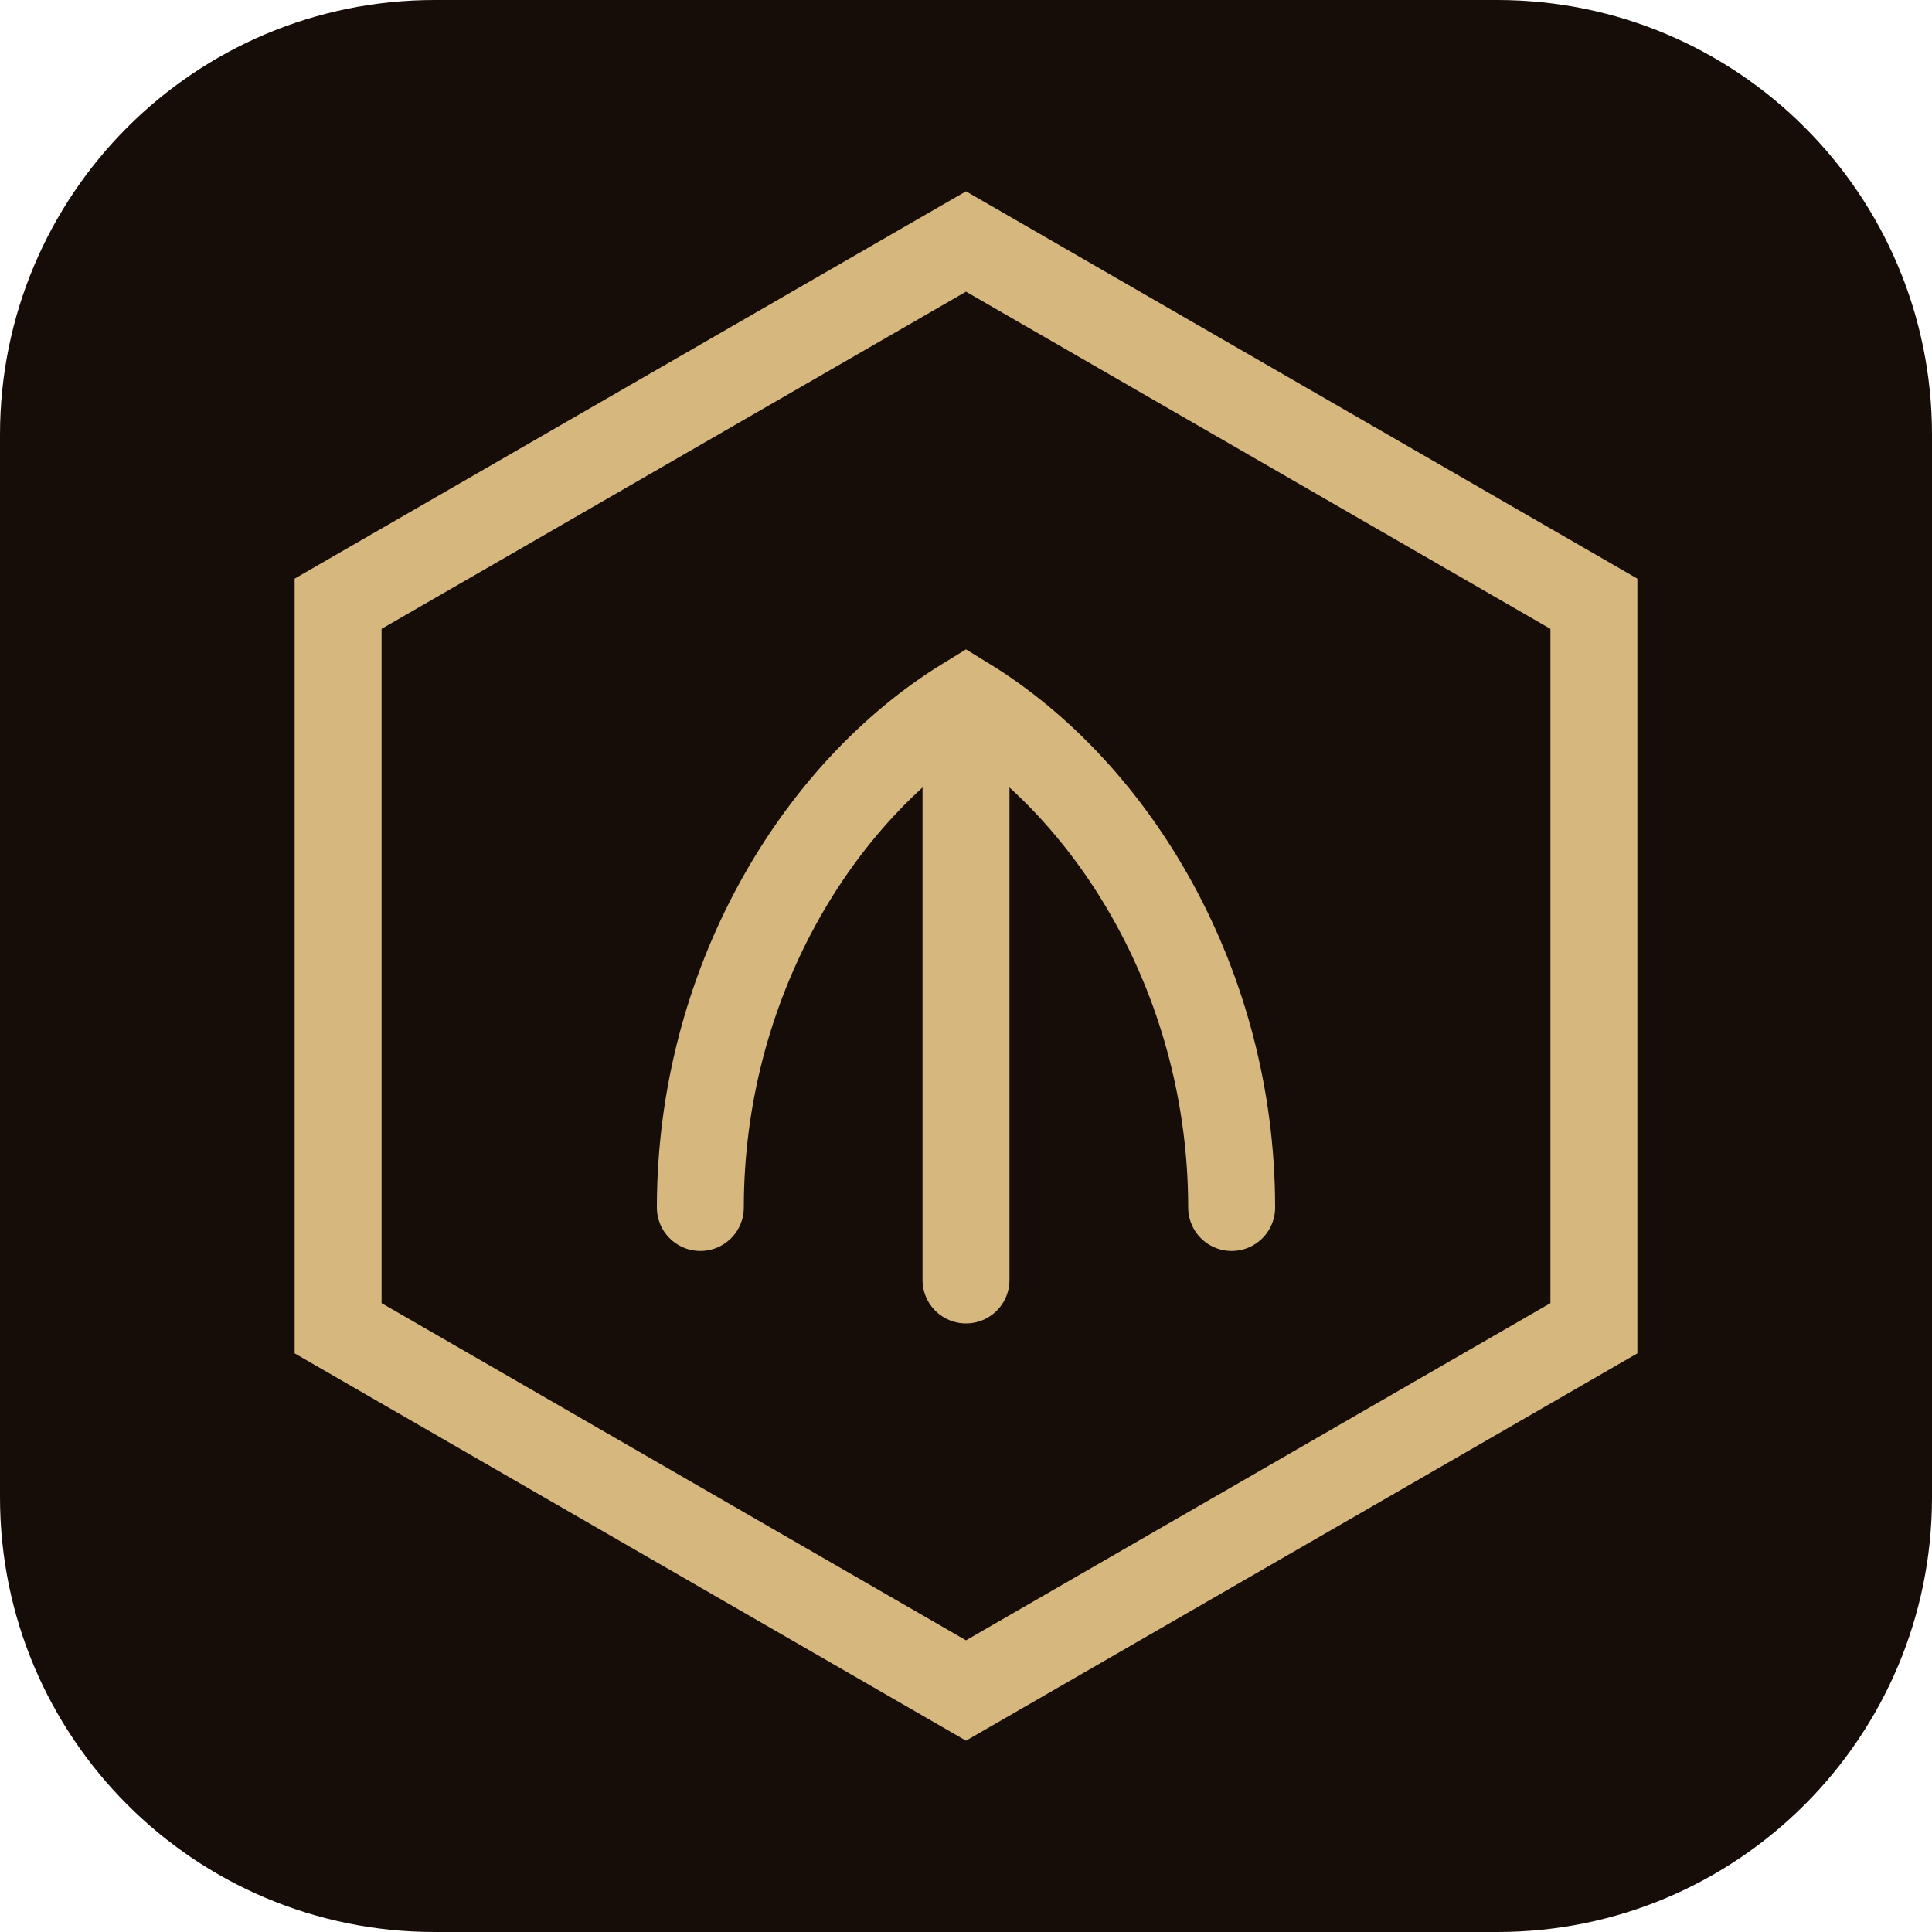
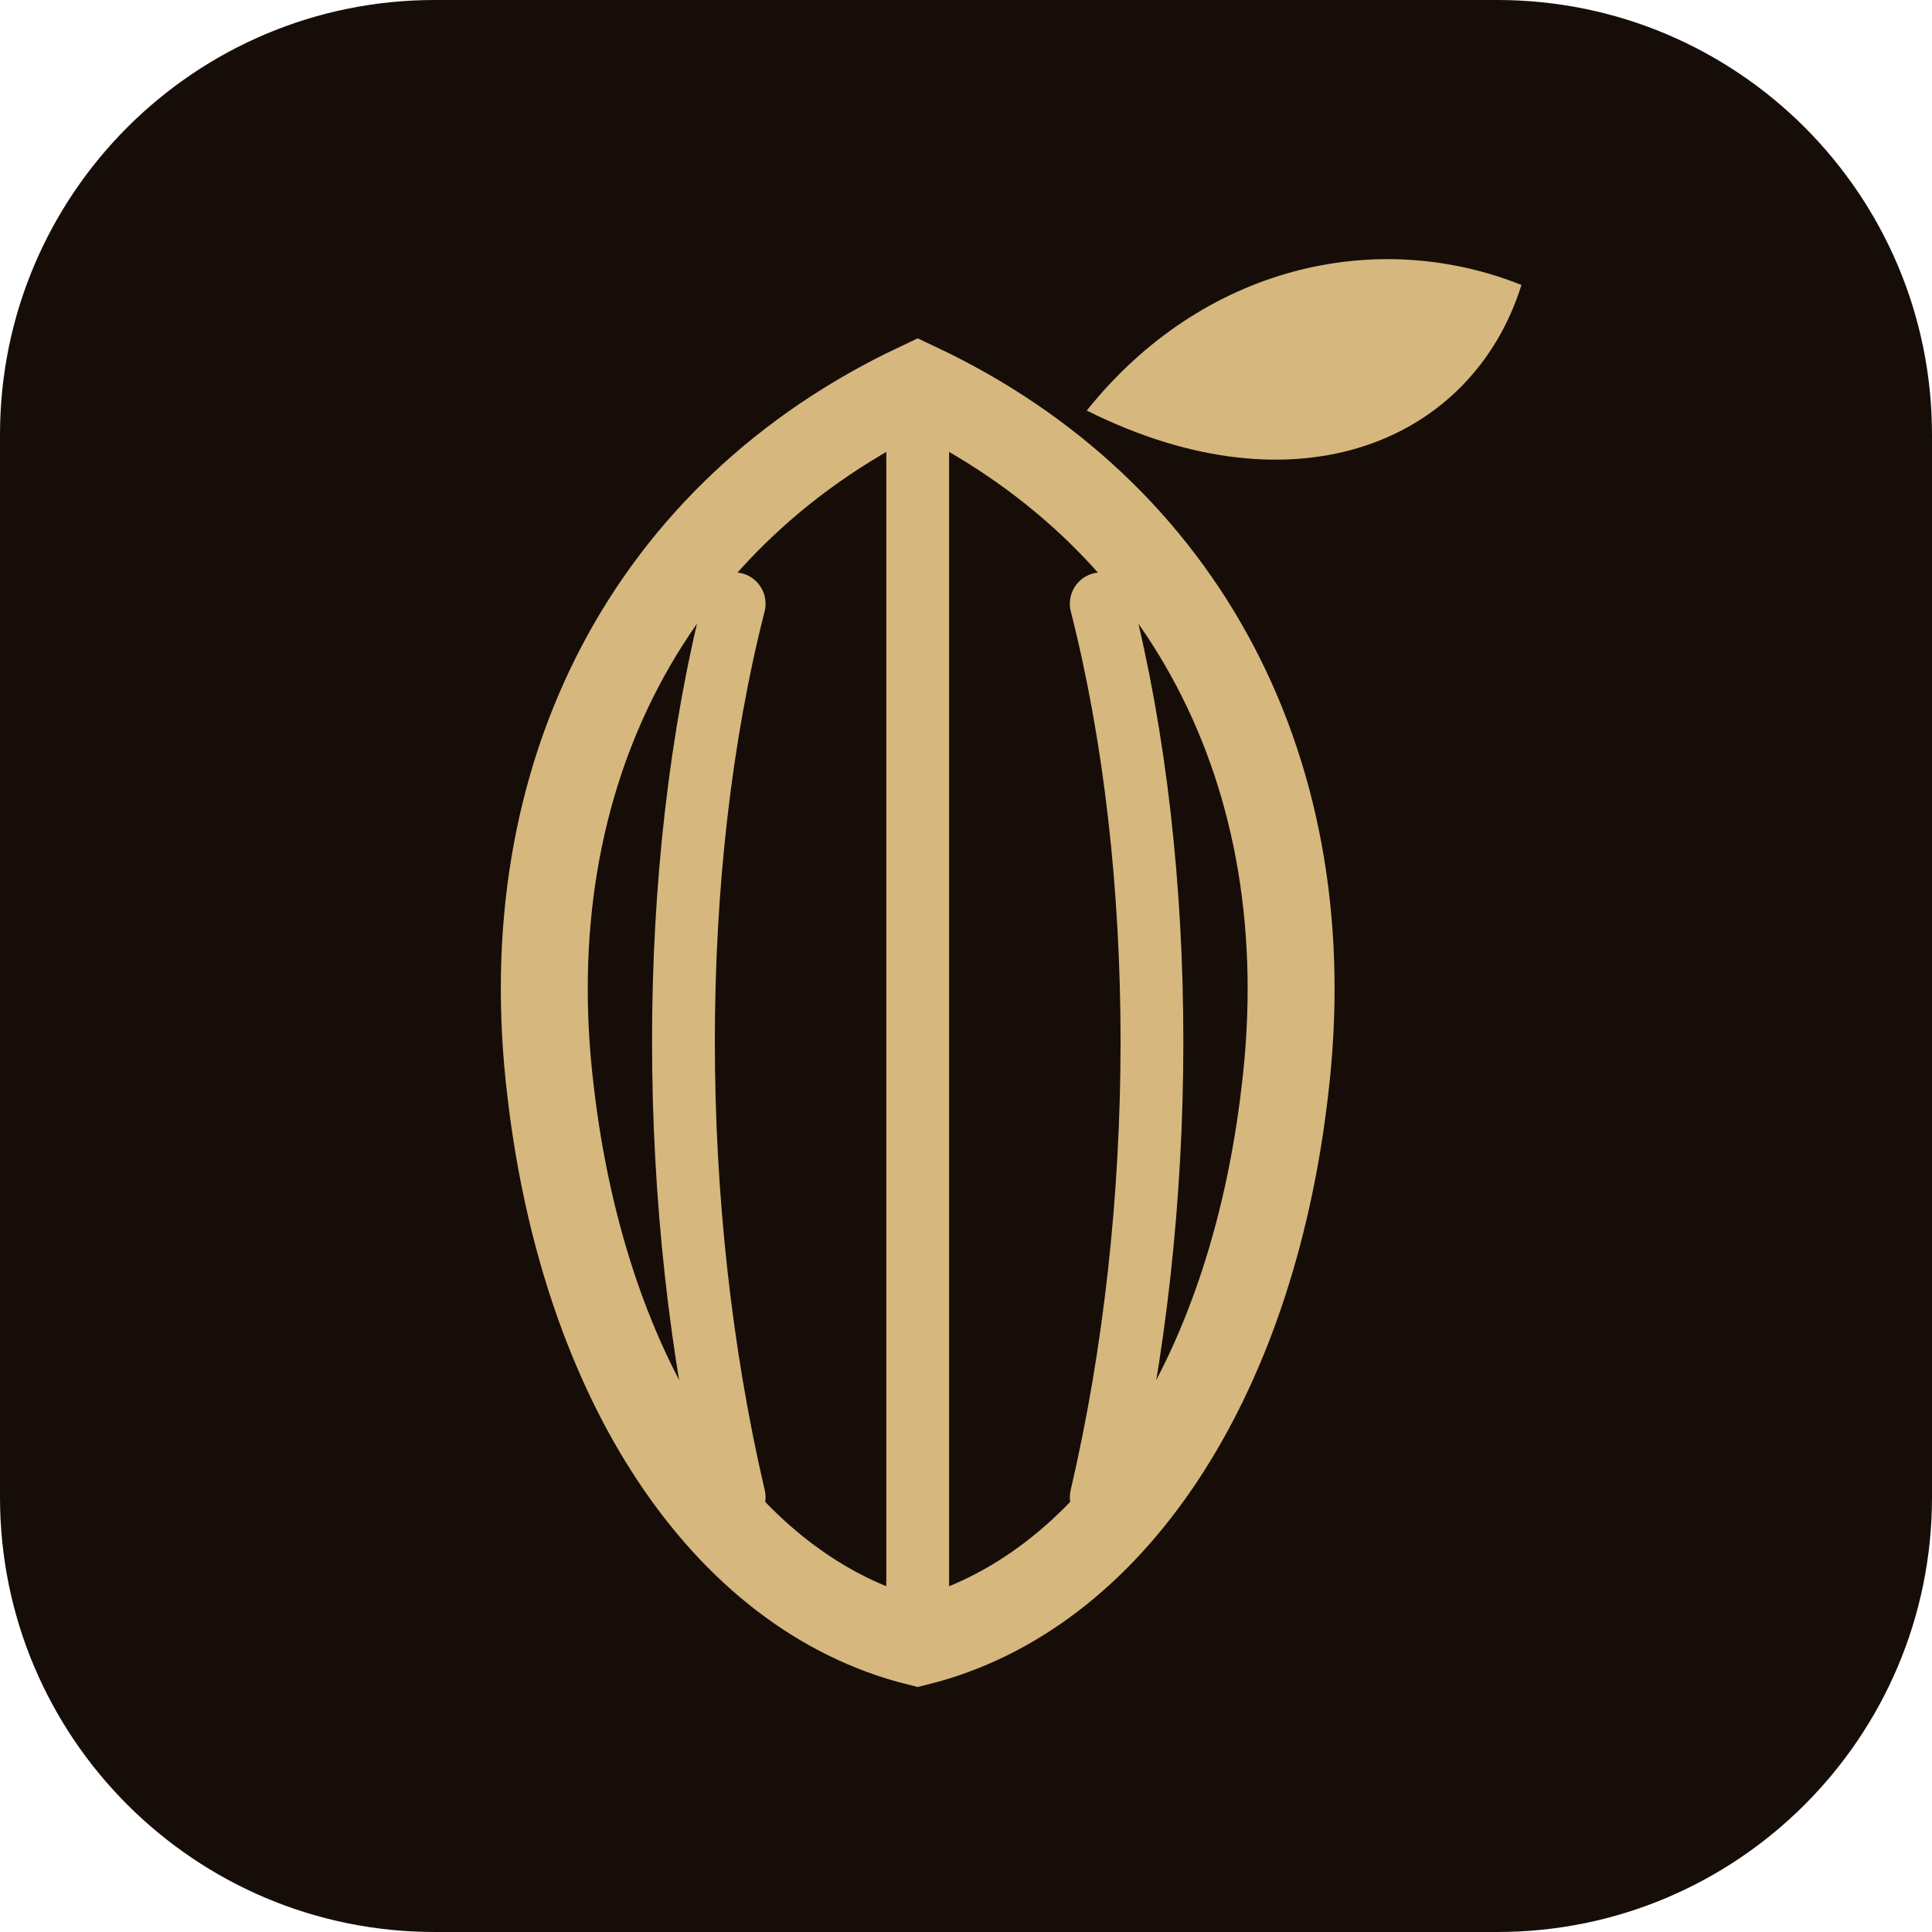
<svg xmlns="http://www.w3.org/2000/svg" viewBox="0 0 40 40">
  <rect width="40" height="40" rx="9" fill="#160d09" />
-   <path d="M20 5l13 7.5v15L20 35 7 27.5v-15z" fill="none" stroke="#d6b77e" stroke-width="1.8" />
-   <path d="M14.5 25c0-4.6 2.4-8.6 5.5-10.5 3.1 1.9 5.5 5.9 5.5 10.5M20 14.5v12" fill="none" stroke="#d6b77e" stroke-width="1.8" stroke-linecap="round" />
+   <path d="M19 8c5.5 2.6 8.4 8 7.6 14.6C25.9 28.6 23 33 19 34c-4-1-6.9-5.4-7.6-11.4C10.6 16 13.5 10.6 19 8z" fill="none" stroke="#d6b77e" stroke-width="1.8" />
+   <path d="M19 9v24M15.2 12.5c-1.4 5.5-1.4 12.5 0 18.5M22.8 12.5c1.4 5.5 1.4 12.5 0 18.5" fill="none" stroke="#d6b77e" stroke-width="1.3" stroke-linecap="round" />
+   <path d="M22.5 8.5c2.4-3 6-3.8 9-2.6-1 3.2-4.6 4.8-9 2.6z" fill="#d6b77e" />
</svg>
